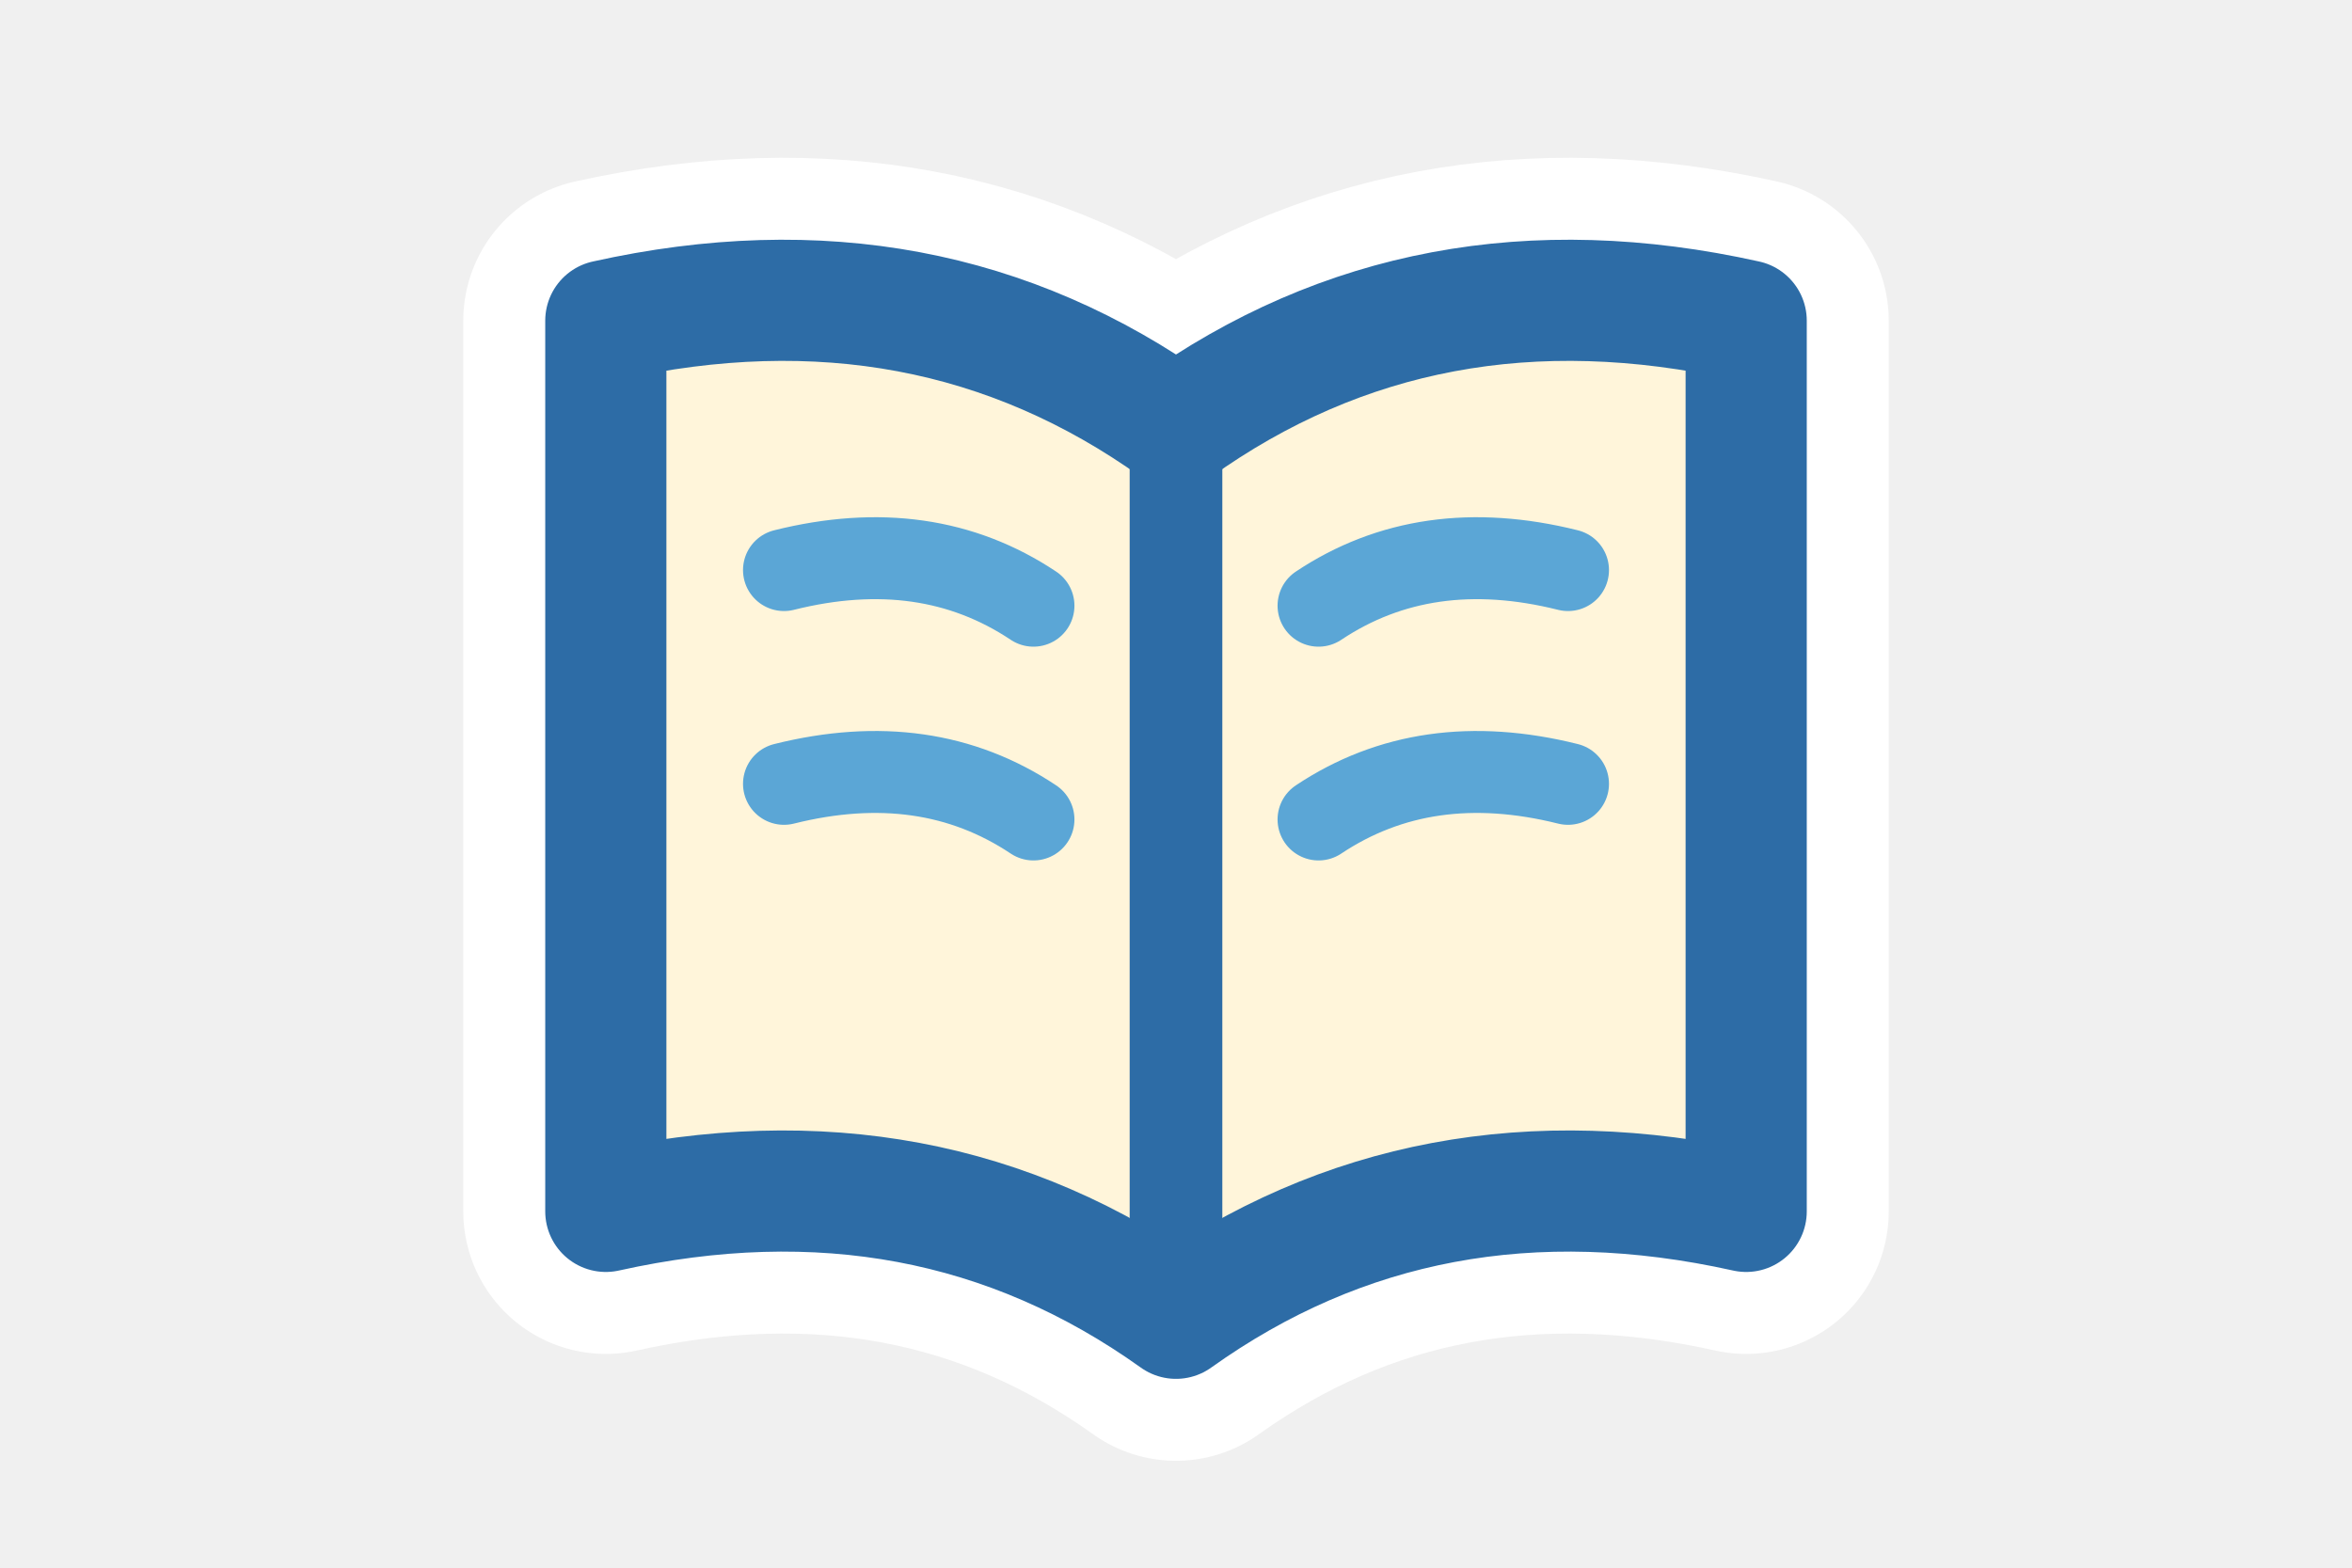
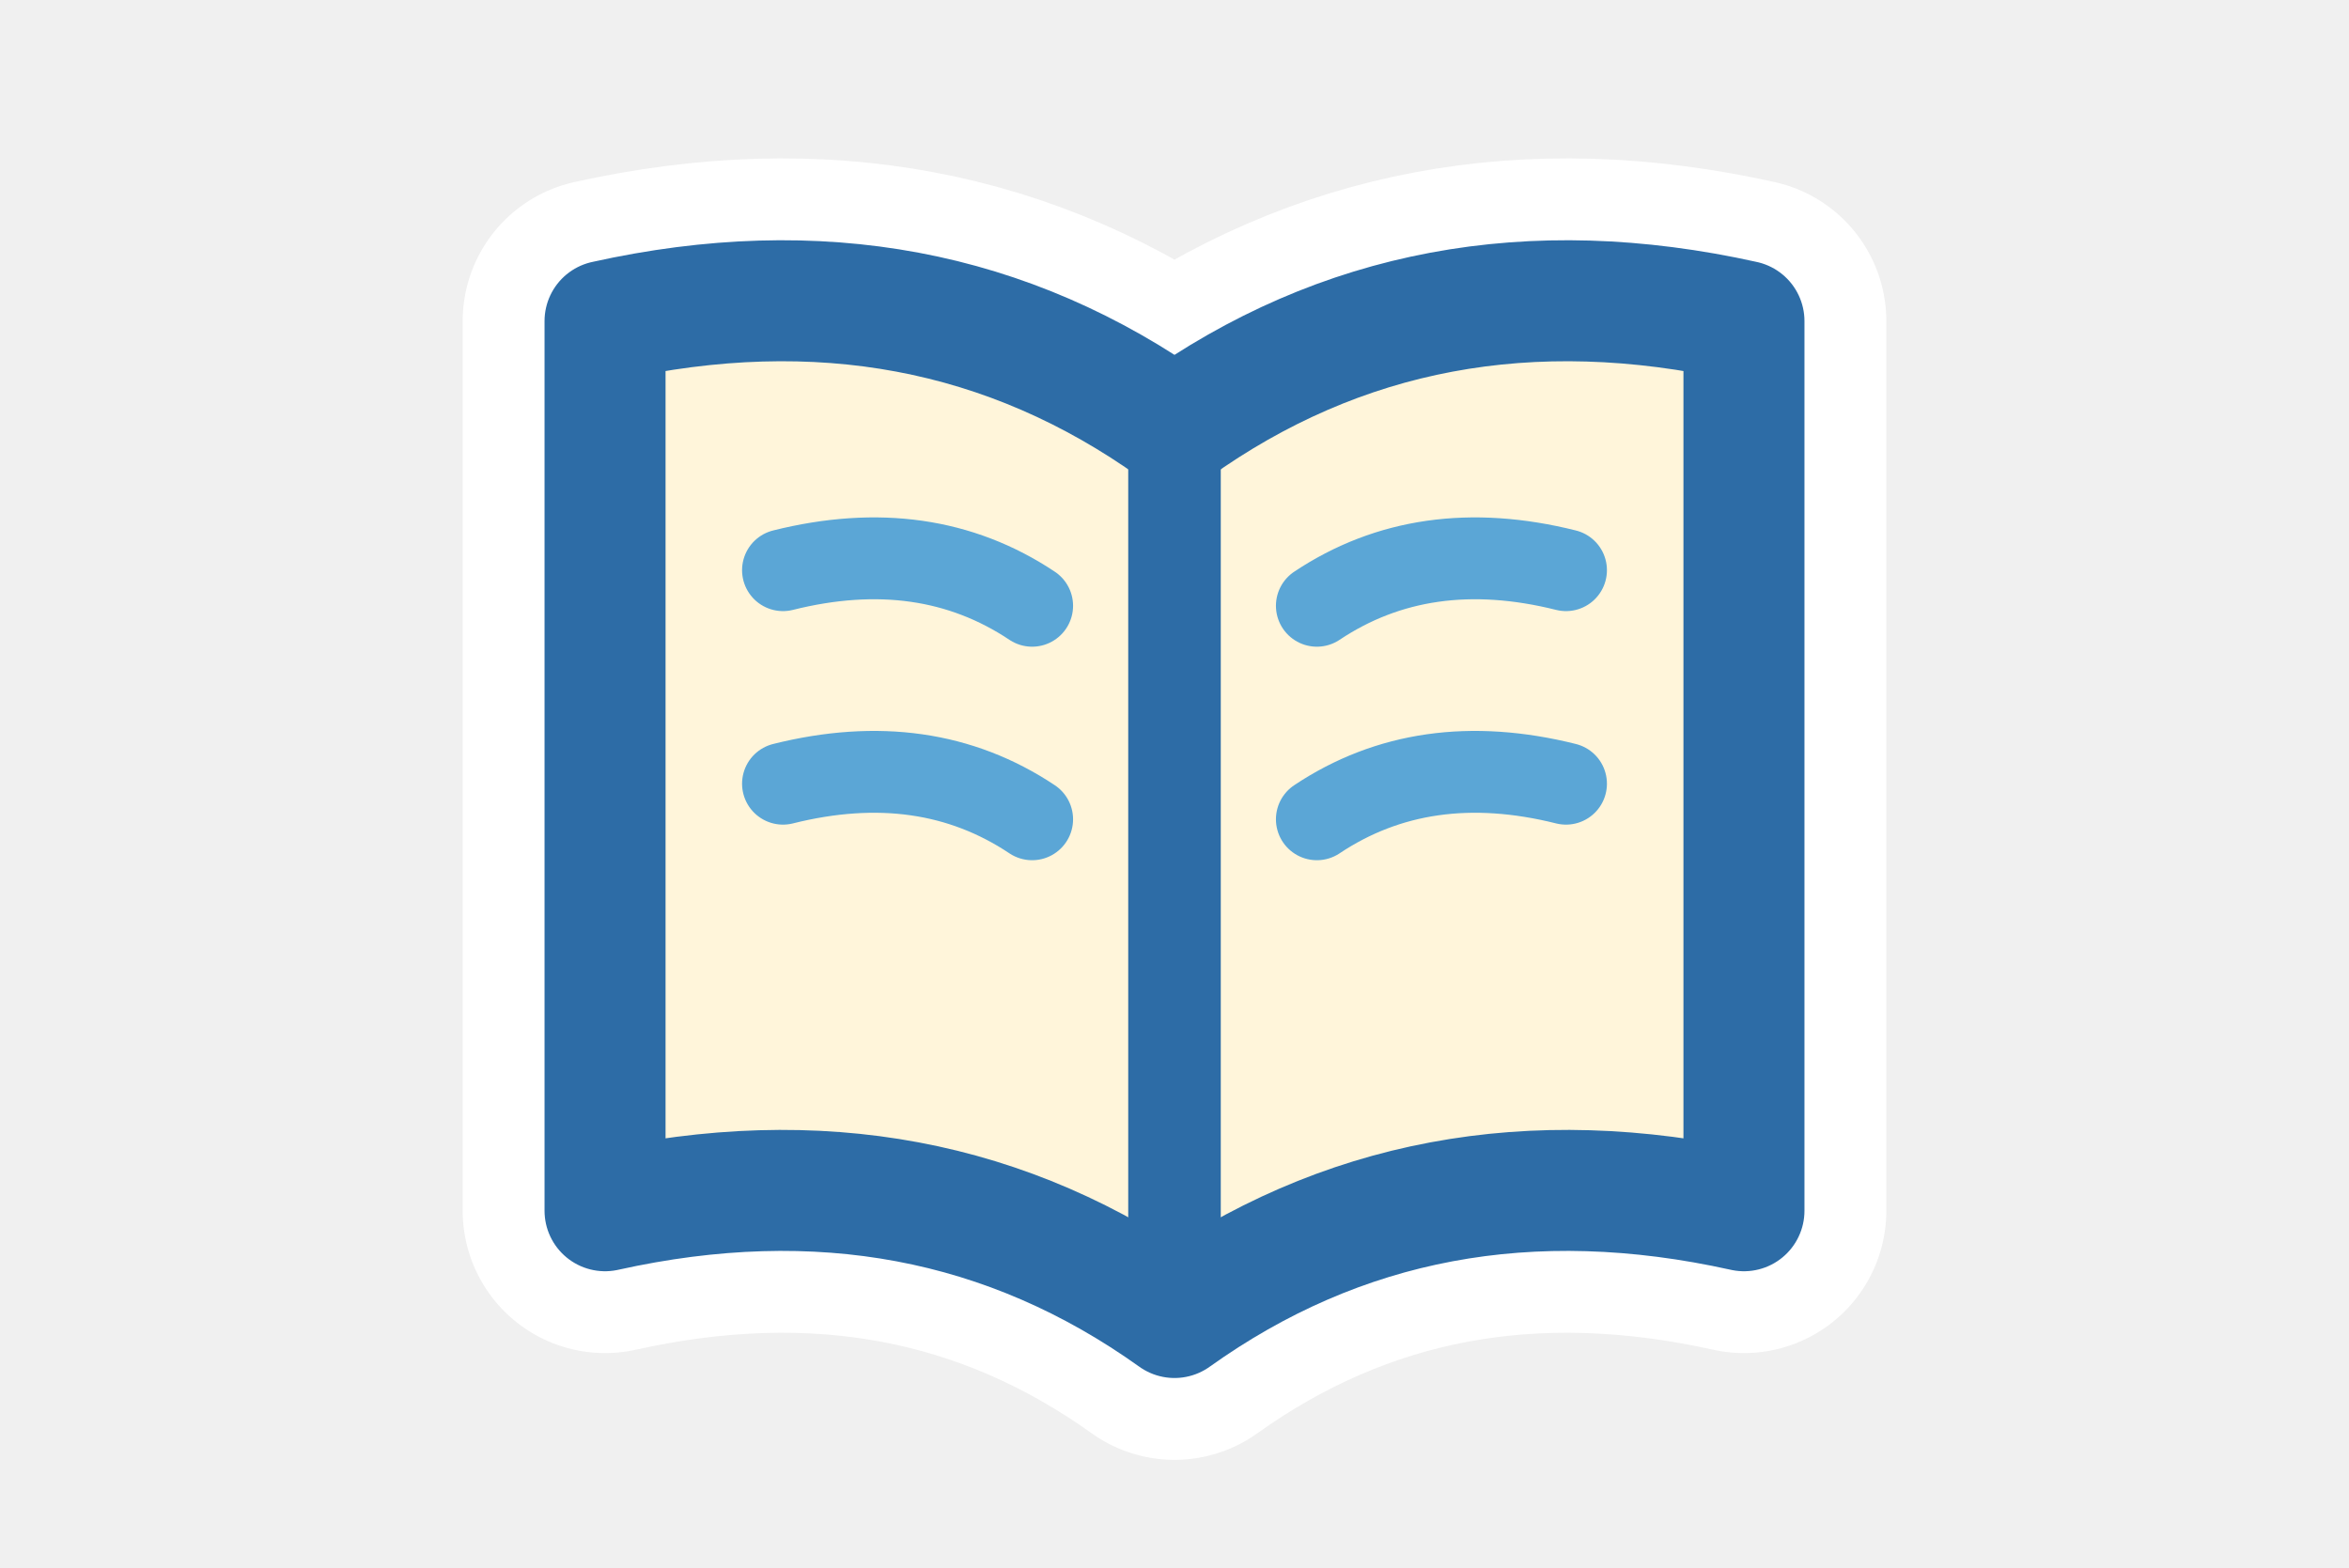
- <svg xmlns="http://www.w3.org/2000/svg" width="66" height="44" viewBox="-11 0 66 44" role="presentation">
+ <svg xmlns="http://www.w3.org/2000/svg" width="49" height="32.7" viewBox="-11 0 66 44" role="presentation">
  <path d="M22 12Q15 7 6 9V34Q15 32 22 37Q29 32 38 34V9Q29 7 22 12Z" fill="#ffffff" stroke="#ffffff" stroke-width="8" stroke-linejoin="round" />
  <path d="M22 12Q15 7 6 9V34Q15 32 22 37Q29 32 38 34V9Q29 7 22 12Z" fill="#fff5da" stroke="#2d6ca6" stroke-width="3.4" stroke-linejoin="round" />
  <path d="M22 12V37" stroke="#2d6ca6" stroke-width="2.6" />
  <path d="M11 16Q15 15 18 17M11 22Q15 21 18 23M26 17Q29 15 33 16M26 23Q29 21 33 22" fill="none" stroke-linecap="round" stroke-linejoin="round" stroke="#5ba6d6" stroke-width="2.3" />
</svg>
